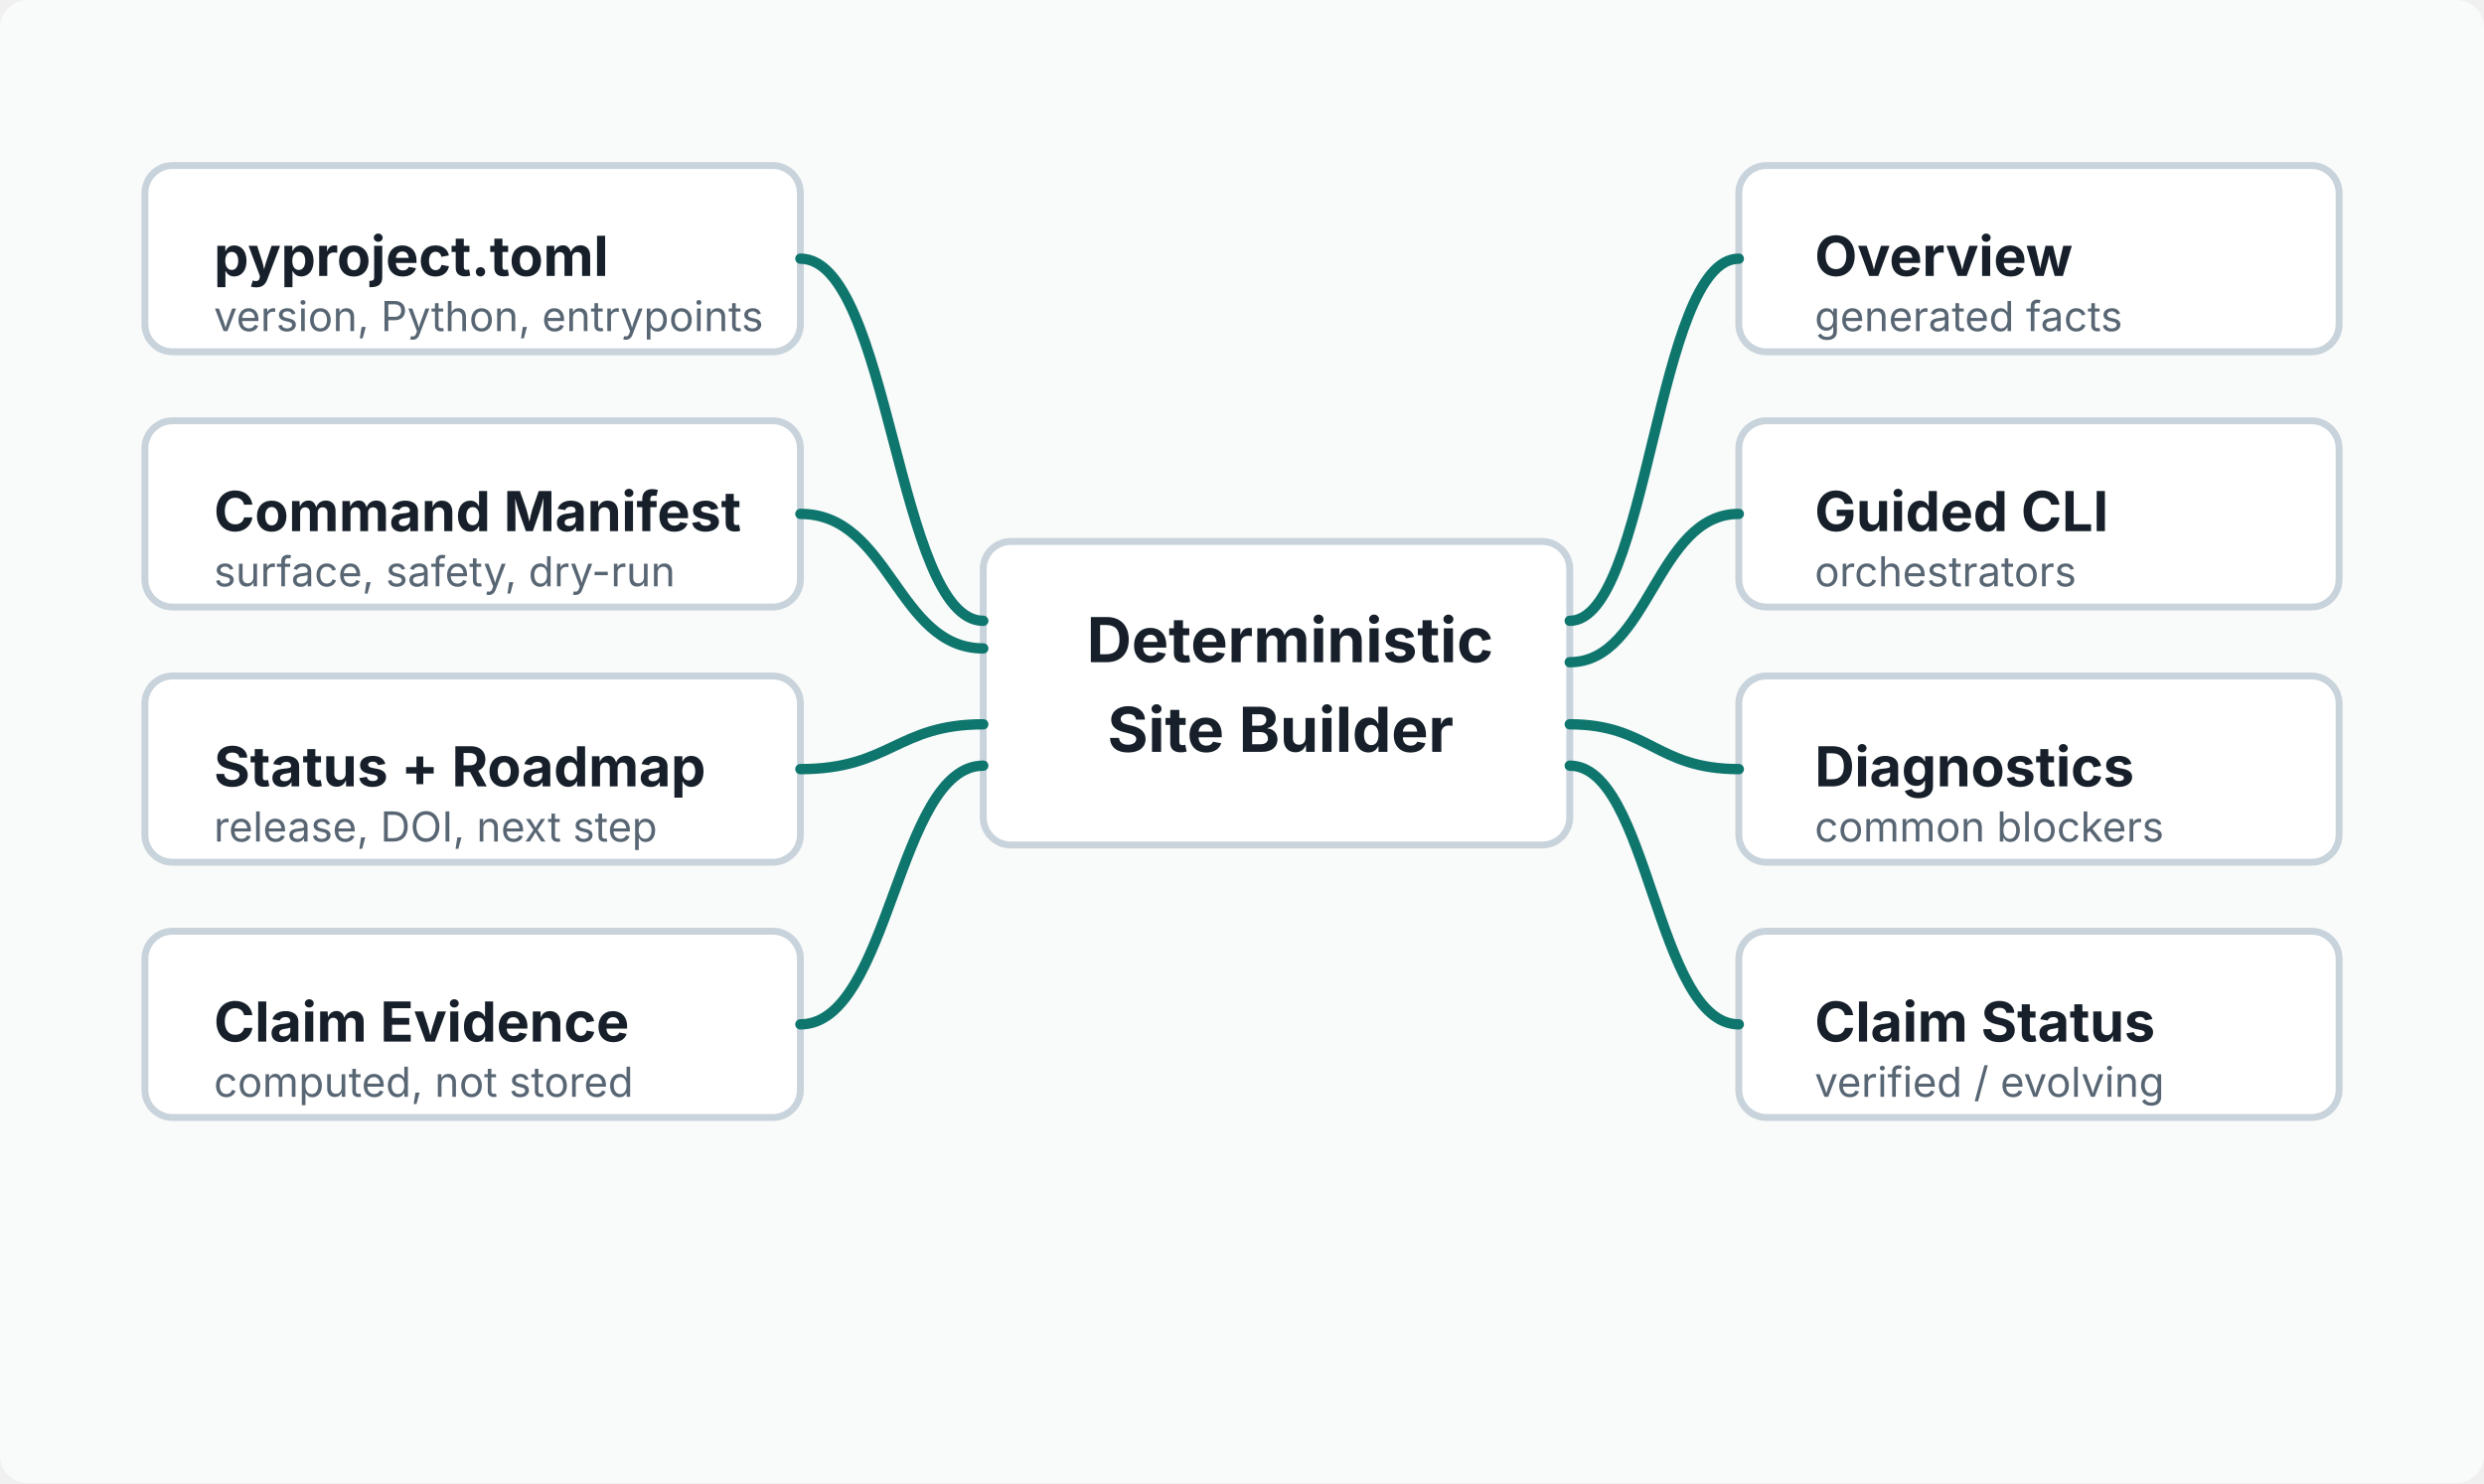
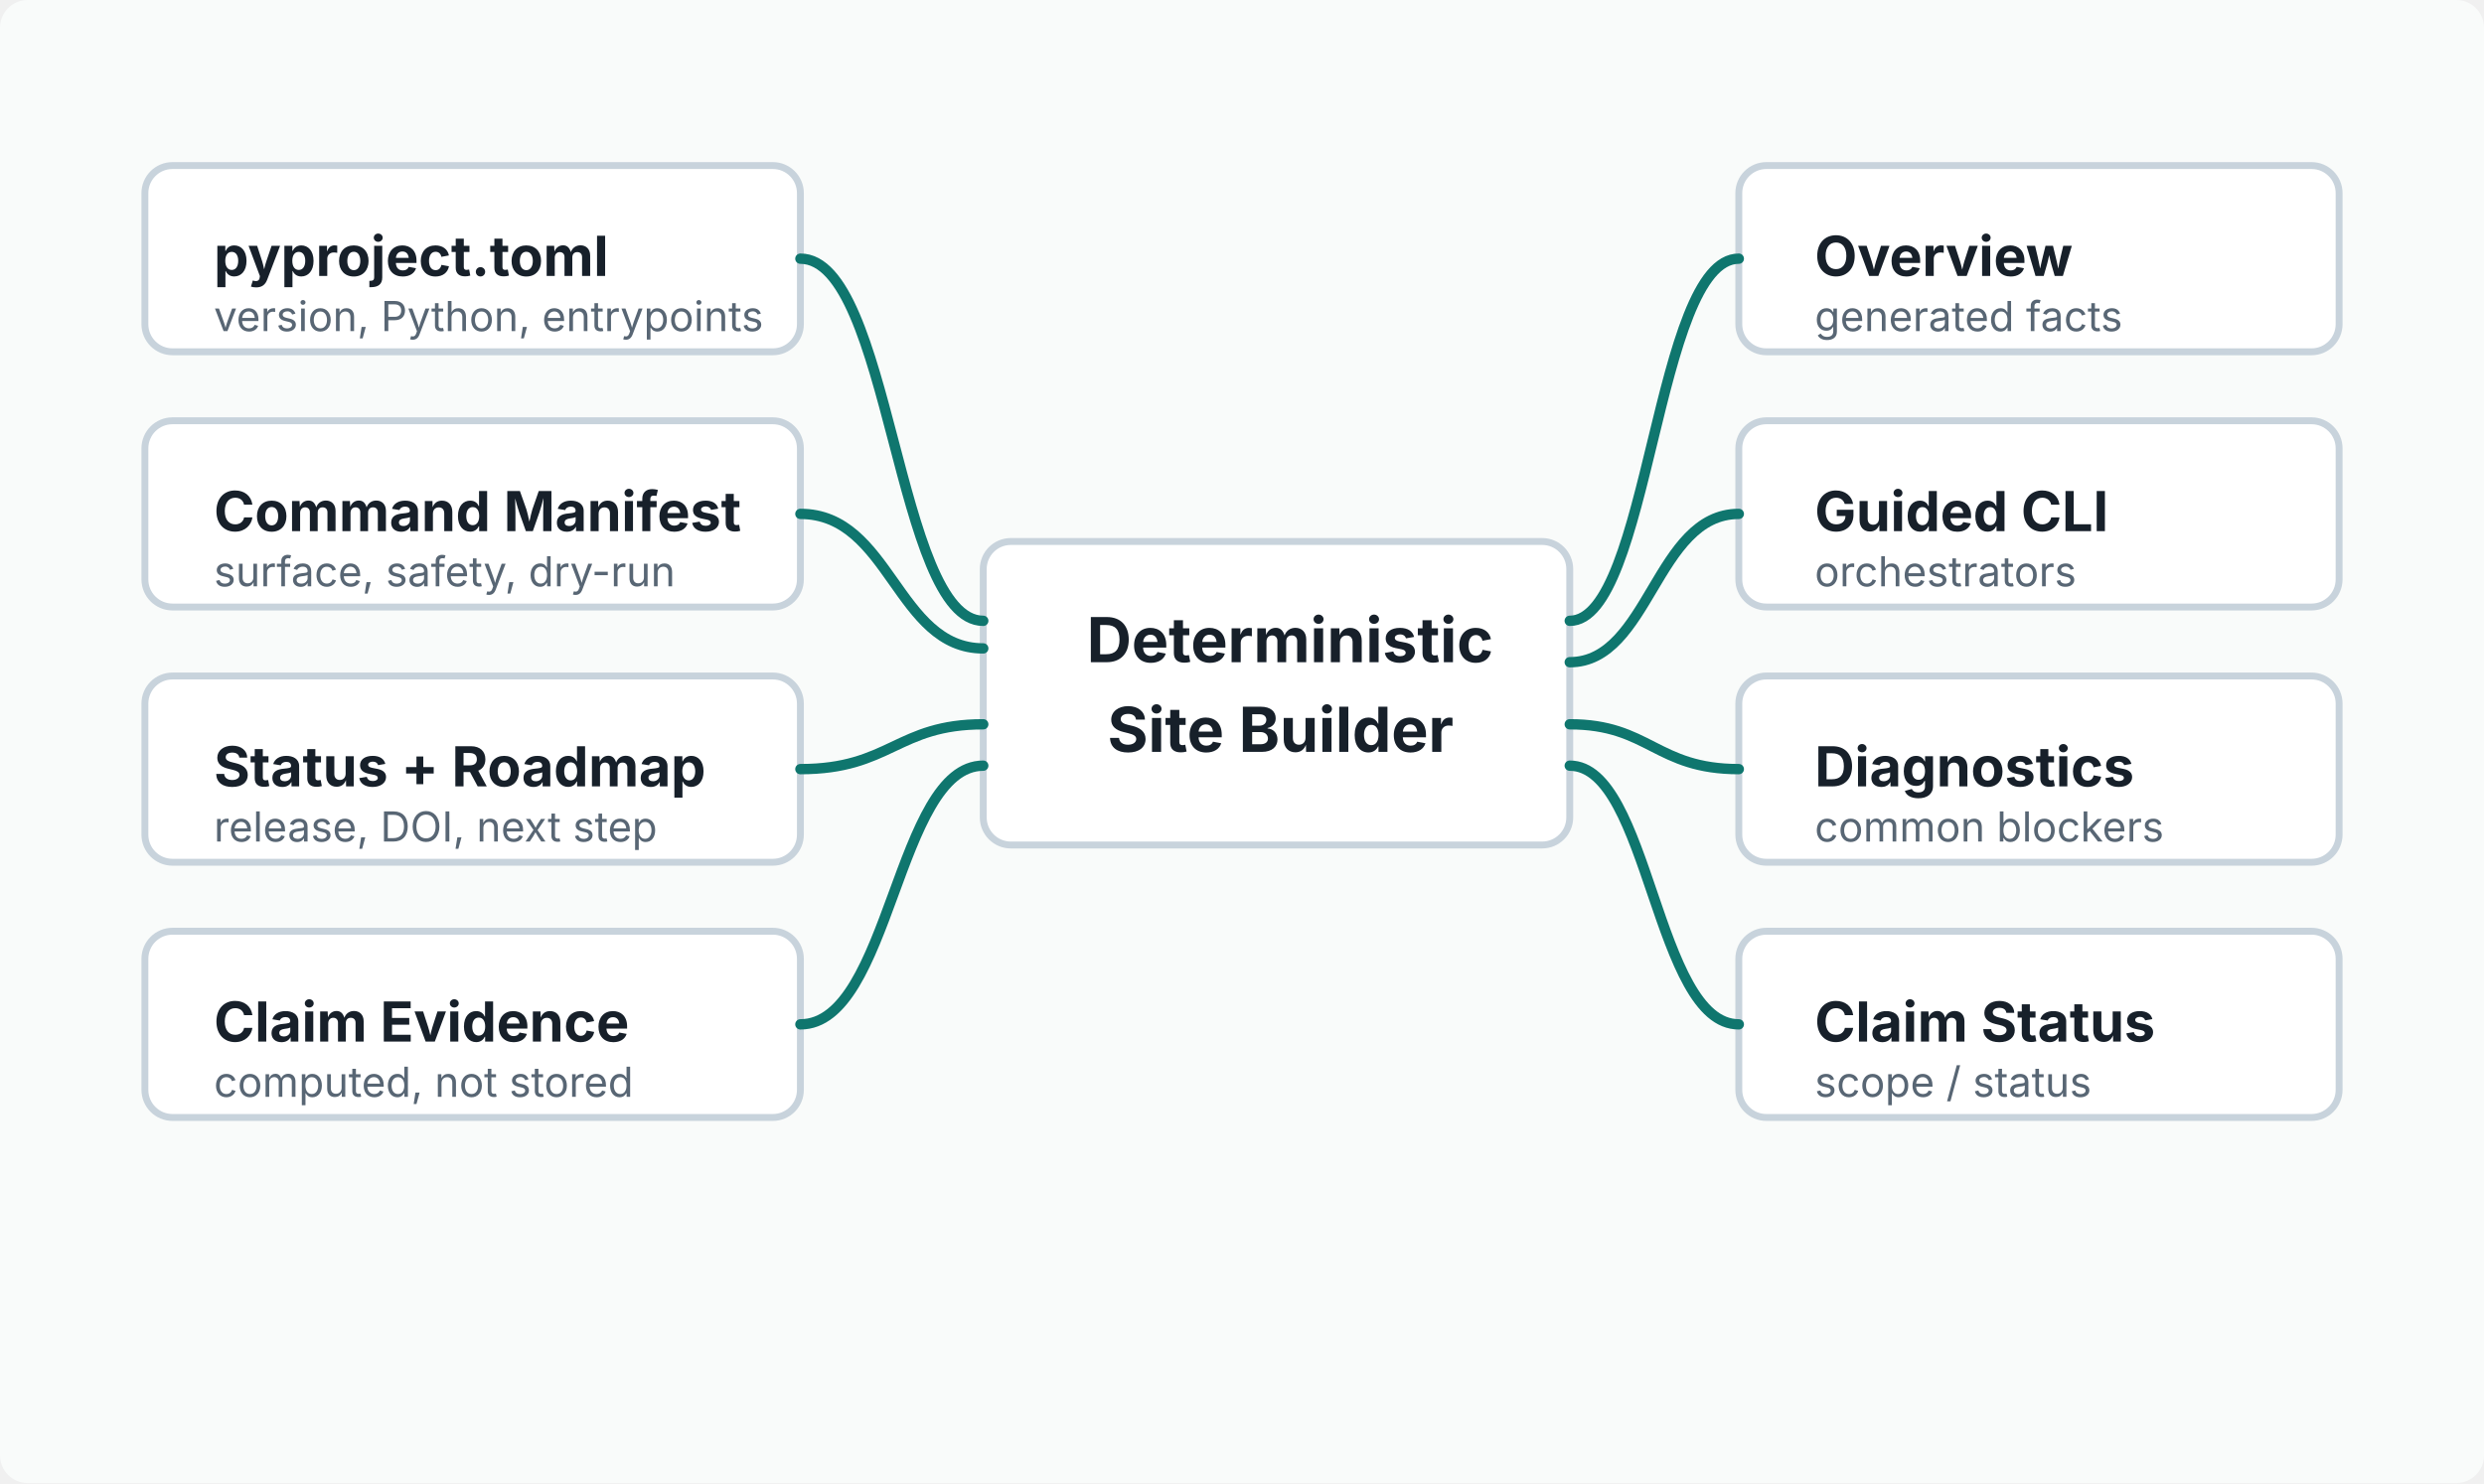
<svg xmlns="http://www.w3.org/2000/svg" viewBox="0 0 720 430" role="img" aria-labelledby="title desc">
  <rect width="720" height="430" rx="8" fill="#f9fbfa" />
  <g fill="#ffffff" stroke="#c8d3dc" stroke-width="2">
    <rect x="42" y="48" width="190" height="54" rx="8" />
    <rect x="42" y="122" width="190" height="54" rx="8" />
    <rect x="42" y="196" width="190" height="54" rx="8" />
    <rect x="42" y="270" width="190" height="54" rx="8" />
    <rect x="285" y="157" width="170" height="88" rx="8" />
    <rect x="504" y="48" width="174" height="54" rx="8" />
    <rect x="504" y="122" width="174" height="54" rx="8" />
    <rect x="504" y="196" width="174" height="54" rx="8" />
    <rect x="504" y="270" width="174" height="54" rx="8" />
  </g>
  <g fill="none" stroke="#0f766e" stroke-width="3" stroke-linecap="round">
    <path d="M232 75 C258 75 260 180 285 180" />
    <path d="M232 149 C258 149 260 188 285 188" />
    <path d="M232 223 C258 223 260 210 285 210" />
    <path d="M232 297 C258 297 260 222 285 222" />
    <path d="M455 180 C478 180 480 75 504 75" />
    <path d="M455 192 C478 192 480 149 504 149" />
    <path d="M455 210 C478 210 480 223 504 223" />
    <path d="M455 222 C478 222 480 297 504 297" />
  </g>
  <g fill="#17202a" font-family="Inter, Arial, sans-serif">
    <text x="62" y="80" font-size="16" font-weight="700">pyproject.toml</text>
    <text x="62" y="154" font-size="16" font-weight="700">Command Manifest</text>
    <text x="62" y="228" font-size="16" font-weight="700">Status + Roadmap</text>
    <text x="62" y="302" font-size="16" font-weight="700">Claim Evidence</text>
    <text x="315" y="192" font-size="18" font-weight="700">Deterministic</text>
    <text x="321" y="218" font-size="18" font-weight="700">Site Builder</text>
    <text x="526" y="80" font-size="16" font-weight="700">Overview</text>
    <text x="526" y="154" font-size="16" font-weight="700">Guided CLI</text>
    <text x="526" y="228" font-size="16" font-weight="700">Diagnostics</text>
    <text x="526" y="302" font-size="16" font-weight="700">Claim Status</text>
  </g>
  <g fill="#586674" font-family="Inter, Arial, sans-serif" font-size="12">
    <text x="62" y="96">version, Python, entrypoints</text>
    <text x="62" y="170">surface, safety, dry-run</text>
    <text x="62" y="244">release, DOI, next step</text>
    <text x="62" y="318">computed, not stored</text>
    <text x="526" y="96">generated facts</text>
    <text x="526" y="170">orchestrators</text>
    <text x="526" y="244">common blockers</text>
-     <text x="526" y="318">verified / evolving</text>
+     <text x="526" y="318">scope / status</text>
  </g>
</svg>
